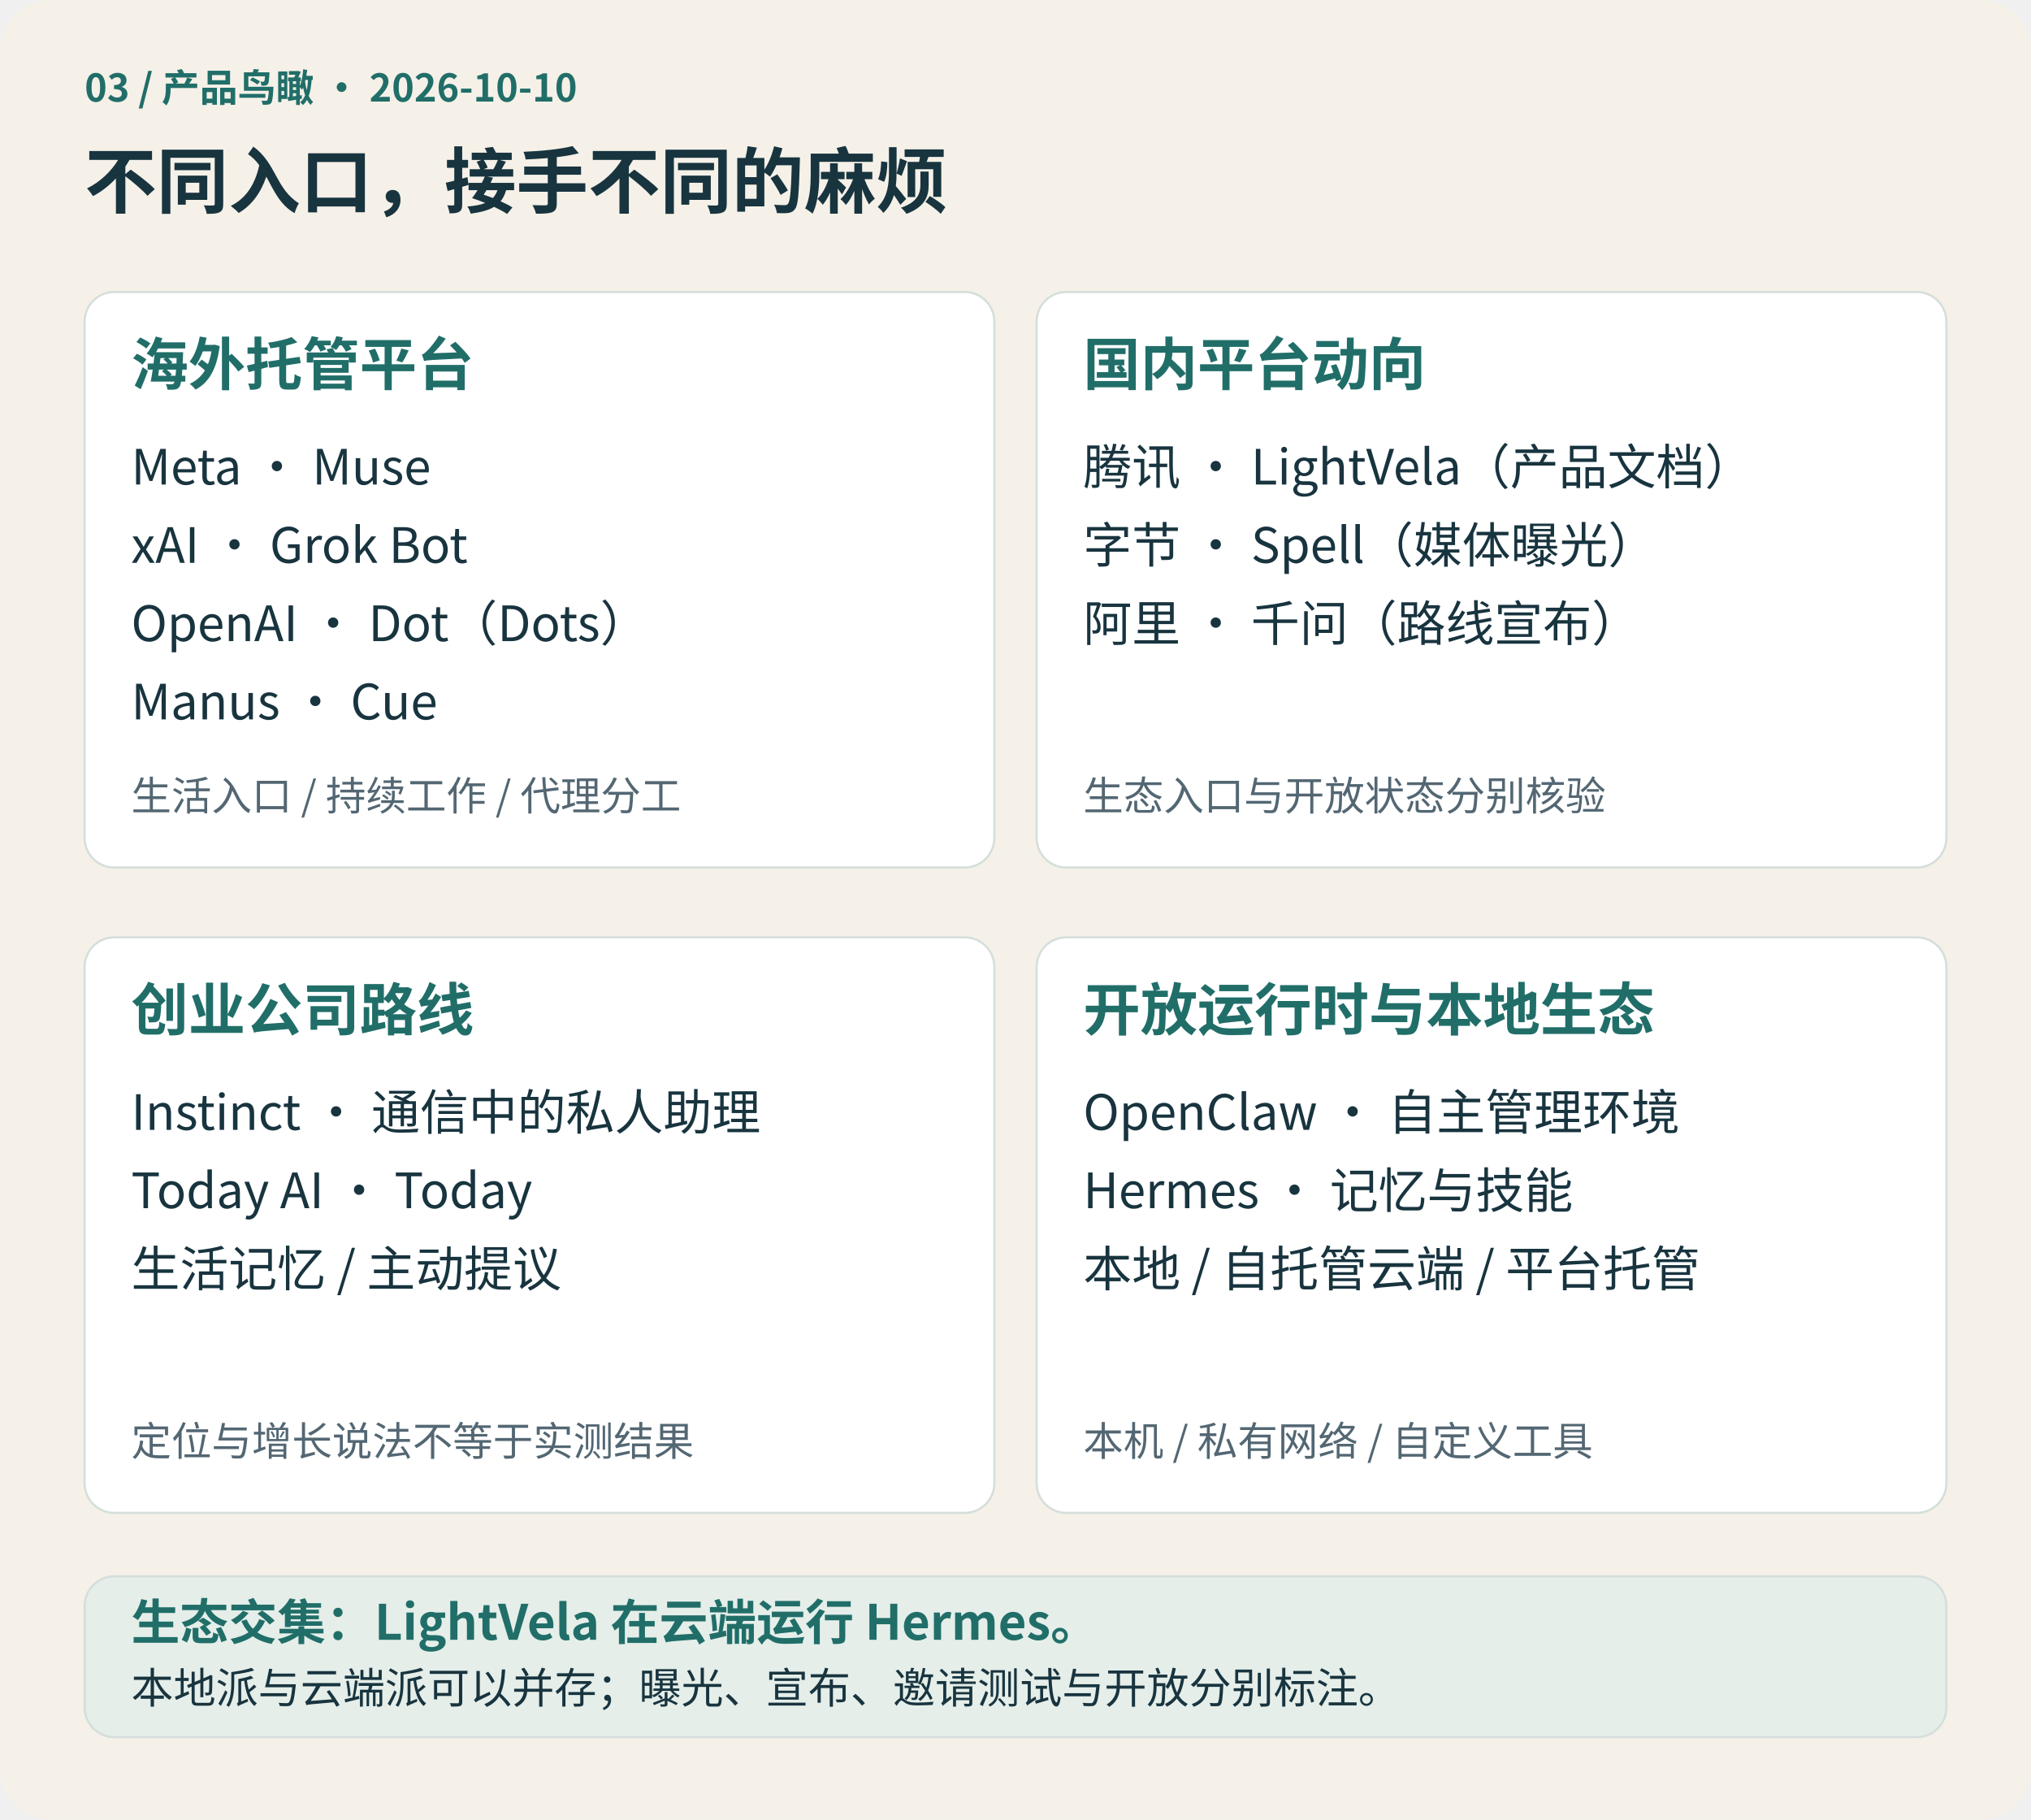
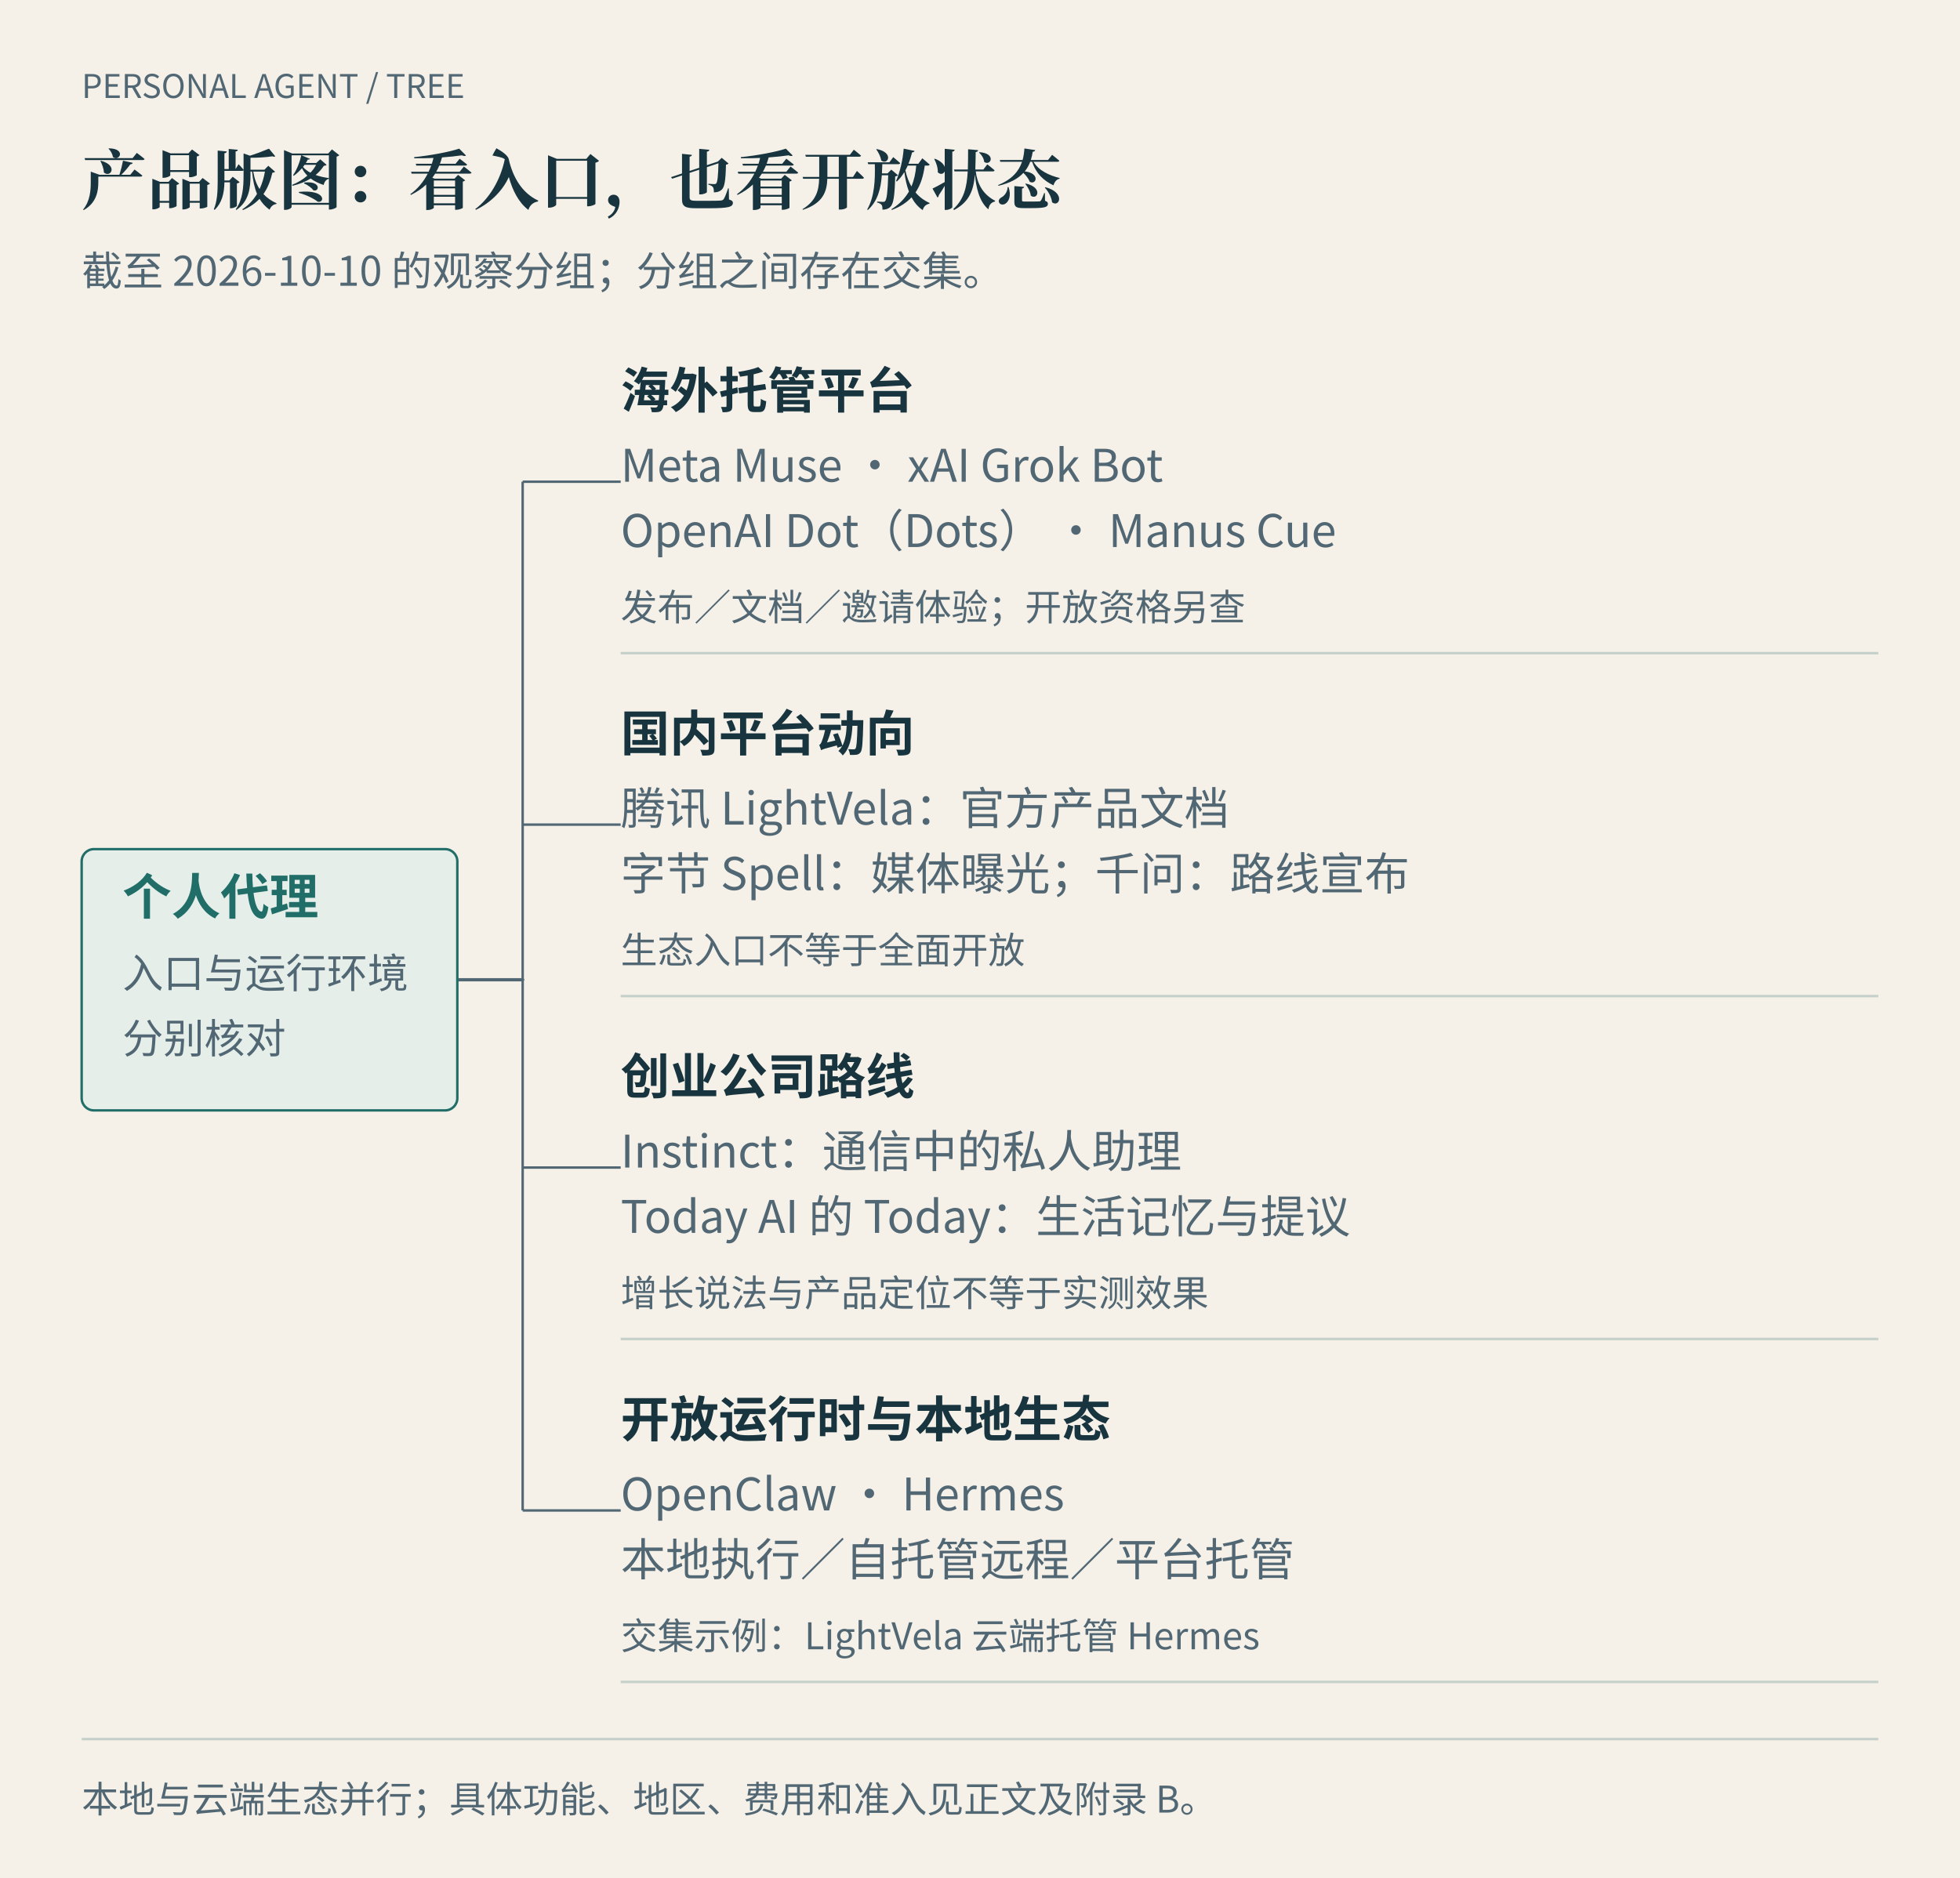
- <svg xmlns="http://www.w3.org/2000/svg" width="960" height="860" viewBox="0 0 960 860" role="img" aria-labelledby="title desc">
-   <rect width="960" height="860" rx="24" fill="#f5f1e8" />
-   <g font-family="Noto Sans CJK SC, sans-serif" fill="#18343f">
-     <text x="40" y="48" font-size="18" fill="#216e69" font-weight="700">03 / 产品鸟瞰 · 2026-10-10</text>
-     <text x="40" y="98" font-size="34" fill="#18343f" font-weight="700">不同入口，接手不同的麻烦</text>
-     <rect x="40" y="138" width="430" height="272" rx="14" fill="#ffffff" stroke="#d4dedb" />
-     <text x="62" y="182" font-size="27" fill="#216e69" font-weight="700">海外托管平台</text>
-     <text x="62" y="229" font-size="23" fill="#18343f" font-weight="400">Meta · Muse</text>
-     <text x="62" y="266" font-size="23" fill="#18343f" font-weight="400">xAI · Grok Bot</text>
-     <text x="62" y="303" font-size="23" fill="#18343f" font-weight="400">OpenAI · Dot（Dots）</text>
-     <text x="62" y="340" font-size="23" fill="#18343f" font-weight="400">Manus · Cue</text>
-     <text x="62" y="383" font-size="19" fill="#536773" font-weight="400">生活入口 / 持续工作 / 代理分工</text>
-     <rect x="490" y="138" width="430" height="272" rx="14" fill="#ffffff" stroke="#d4dedb" />
-     <text x="512" y="182" font-size="27" fill="#216e69" font-weight="700">国内平台动向</text>
-     <text x="512" y="229" font-size="23" fill="#18343f" font-weight="400">腾讯 · LightVela（产品文档）</text>
-     <text x="512" y="266" font-size="23" fill="#18343f" font-weight="400">字节 · Spell（媒体曝光）</text>
-     <text x="512" y="303" font-size="23" fill="#18343f" font-weight="400">阿里 · 千问（路线宣布）</text>
-     <text x="512" y="383" font-size="19" fill="#536773" font-weight="400">生态入口与开放状态分别核验</text>
-     <rect x="40" y="443" width="430" height="272" rx="14" fill="#ffffff" stroke="#d4dedb" />
-     <text x="62" y="487" font-size="27" fill="#216e69" font-weight="700">创业公司路线</text>
-     <text x="62" y="534" font-size="23" fill="#18343f" font-weight="400">Instinct · 通信中的私人助理</text>
-     <text x="62" y="571" font-size="23" fill="#18343f" font-weight="400">Today AI · Today</text>
-     <text x="62" y="608" font-size="23" fill="#18343f" font-weight="400">生活记忆 / 主动提议</text>
-     <text x="62" y="688" font-size="19" fill="#536773" font-weight="400">定位与增长说法不等于实测结果</text>
-     <rect x="490" y="443" width="430" height="272" rx="14" fill="#ffffff" stroke="#d4dedb" />
-     <text x="512" y="487" font-size="27" fill="#216e69" font-weight="700">开放运行时与本地生态</text>
-     <text x="512" y="534" font-size="23" fill="#18343f" font-weight="400">OpenClaw · 自主管理环境</text>
-     <text x="512" y="571" font-size="23" fill="#18343f" font-weight="400">Hermes · 记忆与技能</text>
-     <text x="512" y="608" font-size="23" fill="#18343f" font-weight="400">本地 / 自托管云端 / 平台托管</text>
-     <text x="512" y="688" font-size="19" fill="#536773" font-weight="400">本机 / 私有网络 / 自定义工具</text>
-     <rect x="40" y="745" width="880" height="76" rx="14" fill="#e5eee9" stroke="#d4dedb" />
-     <text x="62" y="775" font-size="23" fill="#216e69" font-weight="700">生态交集：LightVela 在云端运行 Hermes。</text>
-     <text x="62" y="805" font-size="20" fill="#18343f" font-weight="400">本地派与云端派可以并存；曝光、宣布、邀请测试与开放分别标注。</text>
-   </g>
+ <svg xmlns="http://www.w3.org/2000/svg" width="960" height="920" viewBox="0 0 960 920" role="img" aria-labelledby="03-product-landscape-title 03-product-landscape-desc" id="d-03-product-landscape-root">
+   <defs>
+     <style>#d-03-product-landscape-root { color: #18343f; font-family: Noto Sans CJK SC, PingFang SC, Microsoft YaHei, sans-serif; }
+       #d-03-product-landscape-root .diagram-container { width:100%;overflow-x:auto }
+       #d-03-product-landscape-root .diagram-container { overflow:visible }</style>
+     <marker id="d-03-product-landscape-03-product-landscape-neutral" markerWidth="8" markerHeight="6" refX="8" refY="3" orient="auto" markerUnits="userSpaceOnUse">
+       <path d="M0 0 L8 3 L0 6 Z" fill="#526774" />
+     </marker>
+     <marker id="d-03-product-landscape-03-product-landscape-accent" markerWidth="8" markerHeight="6" refX="8" refY="3" orient="auto" markerUnits="userSpaceOnUse">
+       <path d="M0 0 L8 3 L0 6 Z" fill="#216e69" />
+     </marker>
+   </defs>
+   <rect x="0" y="0" width="960" height="920" rx="0" fill="#f5f1e8" stroke-width="1.2" />
+   <text x="40" y="48" fill="#526774" font-size="16" font-weight="400" font-family="Noto Sans CJK SC, PingFang SC, Microsoft YaHei, sans-serif" text-anchor="start">PERSONAL AGENT  /  TREE</text>
+   <text x="40" y="100" fill="#18343f" font-size="32" font-weight="600" font-family="Noto Serif CJK SC, Songti SC, serif" text-anchor="start">产品版图：看入口，也看开放状态</text>
+   <text x="40" y="140" fill="#526774" font-size="20" font-weight="400" font-family="Noto Sans CJK SC, PingFang SC, Microsoft YaHei, sans-serif" text-anchor="start">截至 2026-10-10 的观察分组；分组之间存在交集。</text>
+   <path d="M224 480 H256" fill="none" stroke="#526774" stroke-width="1.6" stroke-linecap="round" stroke-linejoin="round" />
+   <line x1="256" y1="236" x2="256" y2="740" stroke="#526774" stroke-width="1.2" />
+   <line x1="256" y1="236" x2="304" y2="236" stroke="#526774" stroke-width="1.2" />
+   <line x1="256" y1="404" x2="304" y2="404" stroke="#526774" stroke-width="1.2" />
+   <line x1="256" y1="572" x2="304" y2="572" stroke="#526774" stroke-width="1.2" />
+   <line x1="256" y1="740" x2="304" y2="740" stroke="#526774" stroke-width="1.2" />
+   <rect x="40" y="416" width="184" height="128" rx="6" fill="#e5eee9" stroke="#216e69" stroke-width="1.2" />
+   <text x="60" y="448" fill="#216e69" font-size="24" font-weight="600" font-family="Noto Sans CJK SC, PingFang SC, Microsoft YaHei, sans-serif" text-anchor="start">个人代理</text>
+   <text x="60" y="484" fill="#526774" font-size="20" font-weight="400" font-family="Noto Sans CJK SC, PingFang SC, Microsoft YaHei, sans-serif" text-anchor="start">入口与运行环境</text>
+   <text x="60" y="516" fill="#526774" font-size="20" font-weight="400" font-family="Noto Sans CJK SC, PingFang SC, Microsoft YaHei, sans-serif" text-anchor="start">分别核对</text>
+   <text x="304" y="200" fill="#18343f" font-size="24" font-weight="600" font-family="Noto Sans CJK SC, PingFang SC, Microsoft YaHei, sans-serif" text-anchor="start">海外托管平台</text>
+   <text x="304" y="236" fill="#526774" font-size="22" font-weight="400" font-family="Noto Sans CJK SC, PingFang SC, Microsoft YaHei, sans-serif" text-anchor="start">Meta Muse · xAI Grok Bot</text>
+   <text x="304" y="268" fill="#526774" font-size="22" font-weight="400" font-family="Noto Sans CJK SC, PingFang SC, Microsoft YaHei, sans-serif" text-anchor="start">OpenAI Dot（Dots） · Manus Cue</text>
+   <text x="304" y="304" fill="#526774" font-size="18" font-weight="400" font-family="Noto Sans CJK SC, PingFang SC, Microsoft YaHei, sans-serif" text-anchor="start">发布／文档／邀请体验；开放资格另查</text>
+   <line x1="304" y1="320" x2="920" y2="320" stroke="#c5d0ca" stroke-width="1.2" />
+   <text x="304" y="368" fill="#18343f" font-size="24" font-weight="600" font-family="Noto Sans CJK SC, PingFang SC, Microsoft YaHei, sans-serif" text-anchor="start">国内平台动向</text>
+   <text x="304" y="404" fill="#526774" font-size="22" font-weight="400" font-family="Noto Sans CJK SC, PingFang SC, Microsoft YaHei, sans-serif" text-anchor="start">腾讯 LightVela：官方产品文档</text>
+   <text x="304" y="436" fill="#526774" font-size="22" font-weight="400" font-family="Noto Sans CJK SC, PingFang SC, Microsoft YaHei, sans-serif" text-anchor="start">字节 Spell：媒体曝光；千问：路线宣布</text>
+   <text x="304" y="472" fill="#526774" font-size="18" font-weight="400" font-family="Noto Sans CJK SC, PingFang SC, Microsoft YaHei, sans-serif" text-anchor="start">生态入口不等于全面开放</text>
+   <line x1="304" y1="488" x2="920" y2="488" stroke="#c5d0ca" stroke-width="1.2" />
+   <text x="304" y="536" fill="#18343f" font-size="24" font-weight="600" font-family="Noto Sans CJK SC, PingFang SC, Microsoft YaHei, sans-serif" text-anchor="start">创业公司路线</text>
+   <text x="304" y="572" fill="#526774" font-size="22" font-weight="400" font-family="Noto Sans CJK SC, PingFang SC, Microsoft YaHei, sans-serif" text-anchor="start">Instinct：通信中的私人助理</text>
+   <text x="304" y="604" fill="#526774" font-size="22" font-weight="400" font-family="Noto Sans CJK SC, PingFang SC, Microsoft YaHei, sans-serif" text-anchor="start">Today AI 的 Today：生活记忆与提议</text>
+   <text x="304" y="640" fill="#526774" font-size="18" font-weight="400" font-family="Noto Sans CJK SC, PingFang SC, Microsoft YaHei, sans-serif" text-anchor="start">增长说法与产品定位不等于实测效果</text>
+   <line x1="304" y1="656" x2="920" y2="656" stroke="#c5d0ca" stroke-width="1.2" />
+   <text x="304" y="704" fill="#18343f" font-size="24" font-weight="600" font-family="Noto Sans CJK SC, PingFang SC, Microsoft YaHei, sans-serif" text-anchor="start">开放运行时与本地生态</text>
+   <text x="304" y="740" fill="#526774" font-size="22" font-weight="400" font-family="Noto Sans CJK SC, PingFang SC, Microsoft YaHei, sans-serif" text-anchor="start">OpenClaw · Hermes</text>
+   <text x="304" y="772" fill="#526774" font-size="22" font-weight="400" font-family="Noto Sans CJK SC, PingFang SC, Microsoft YaHei, sans-serif" text-anchor="start">本地执行／自托管远程／平台托管</text>
+   <text x="304" y="808" fill="#526774" font-size="18" font-weight="400" font-family="Noto Sans CJK SC, PingFang SC, Microsoft YaHei, sans-serif" text-anchor="start">交集示例：LightVela 云端托管 Hermes</text>
+   <line x1="304" y1="824" x2="920" y2="824" stroke="#c5d0ca" stroke-width="1.2" />
+   <line x1="40" y1="852" x2="920" y2="852" stroke="#c5d0ca" stroke-width="1.2" />
+   <text x="40" y="888" fill="#526774" font-size="18" font-weight="400" font-family="Noto Sans CJK SC, PingFang SC, Microsoft YaHei, sans-serif" text-anchor="start">本地与云端生态并行；具体功能、地区、费用和准入见正文及附录 B。</text>
</svg>
